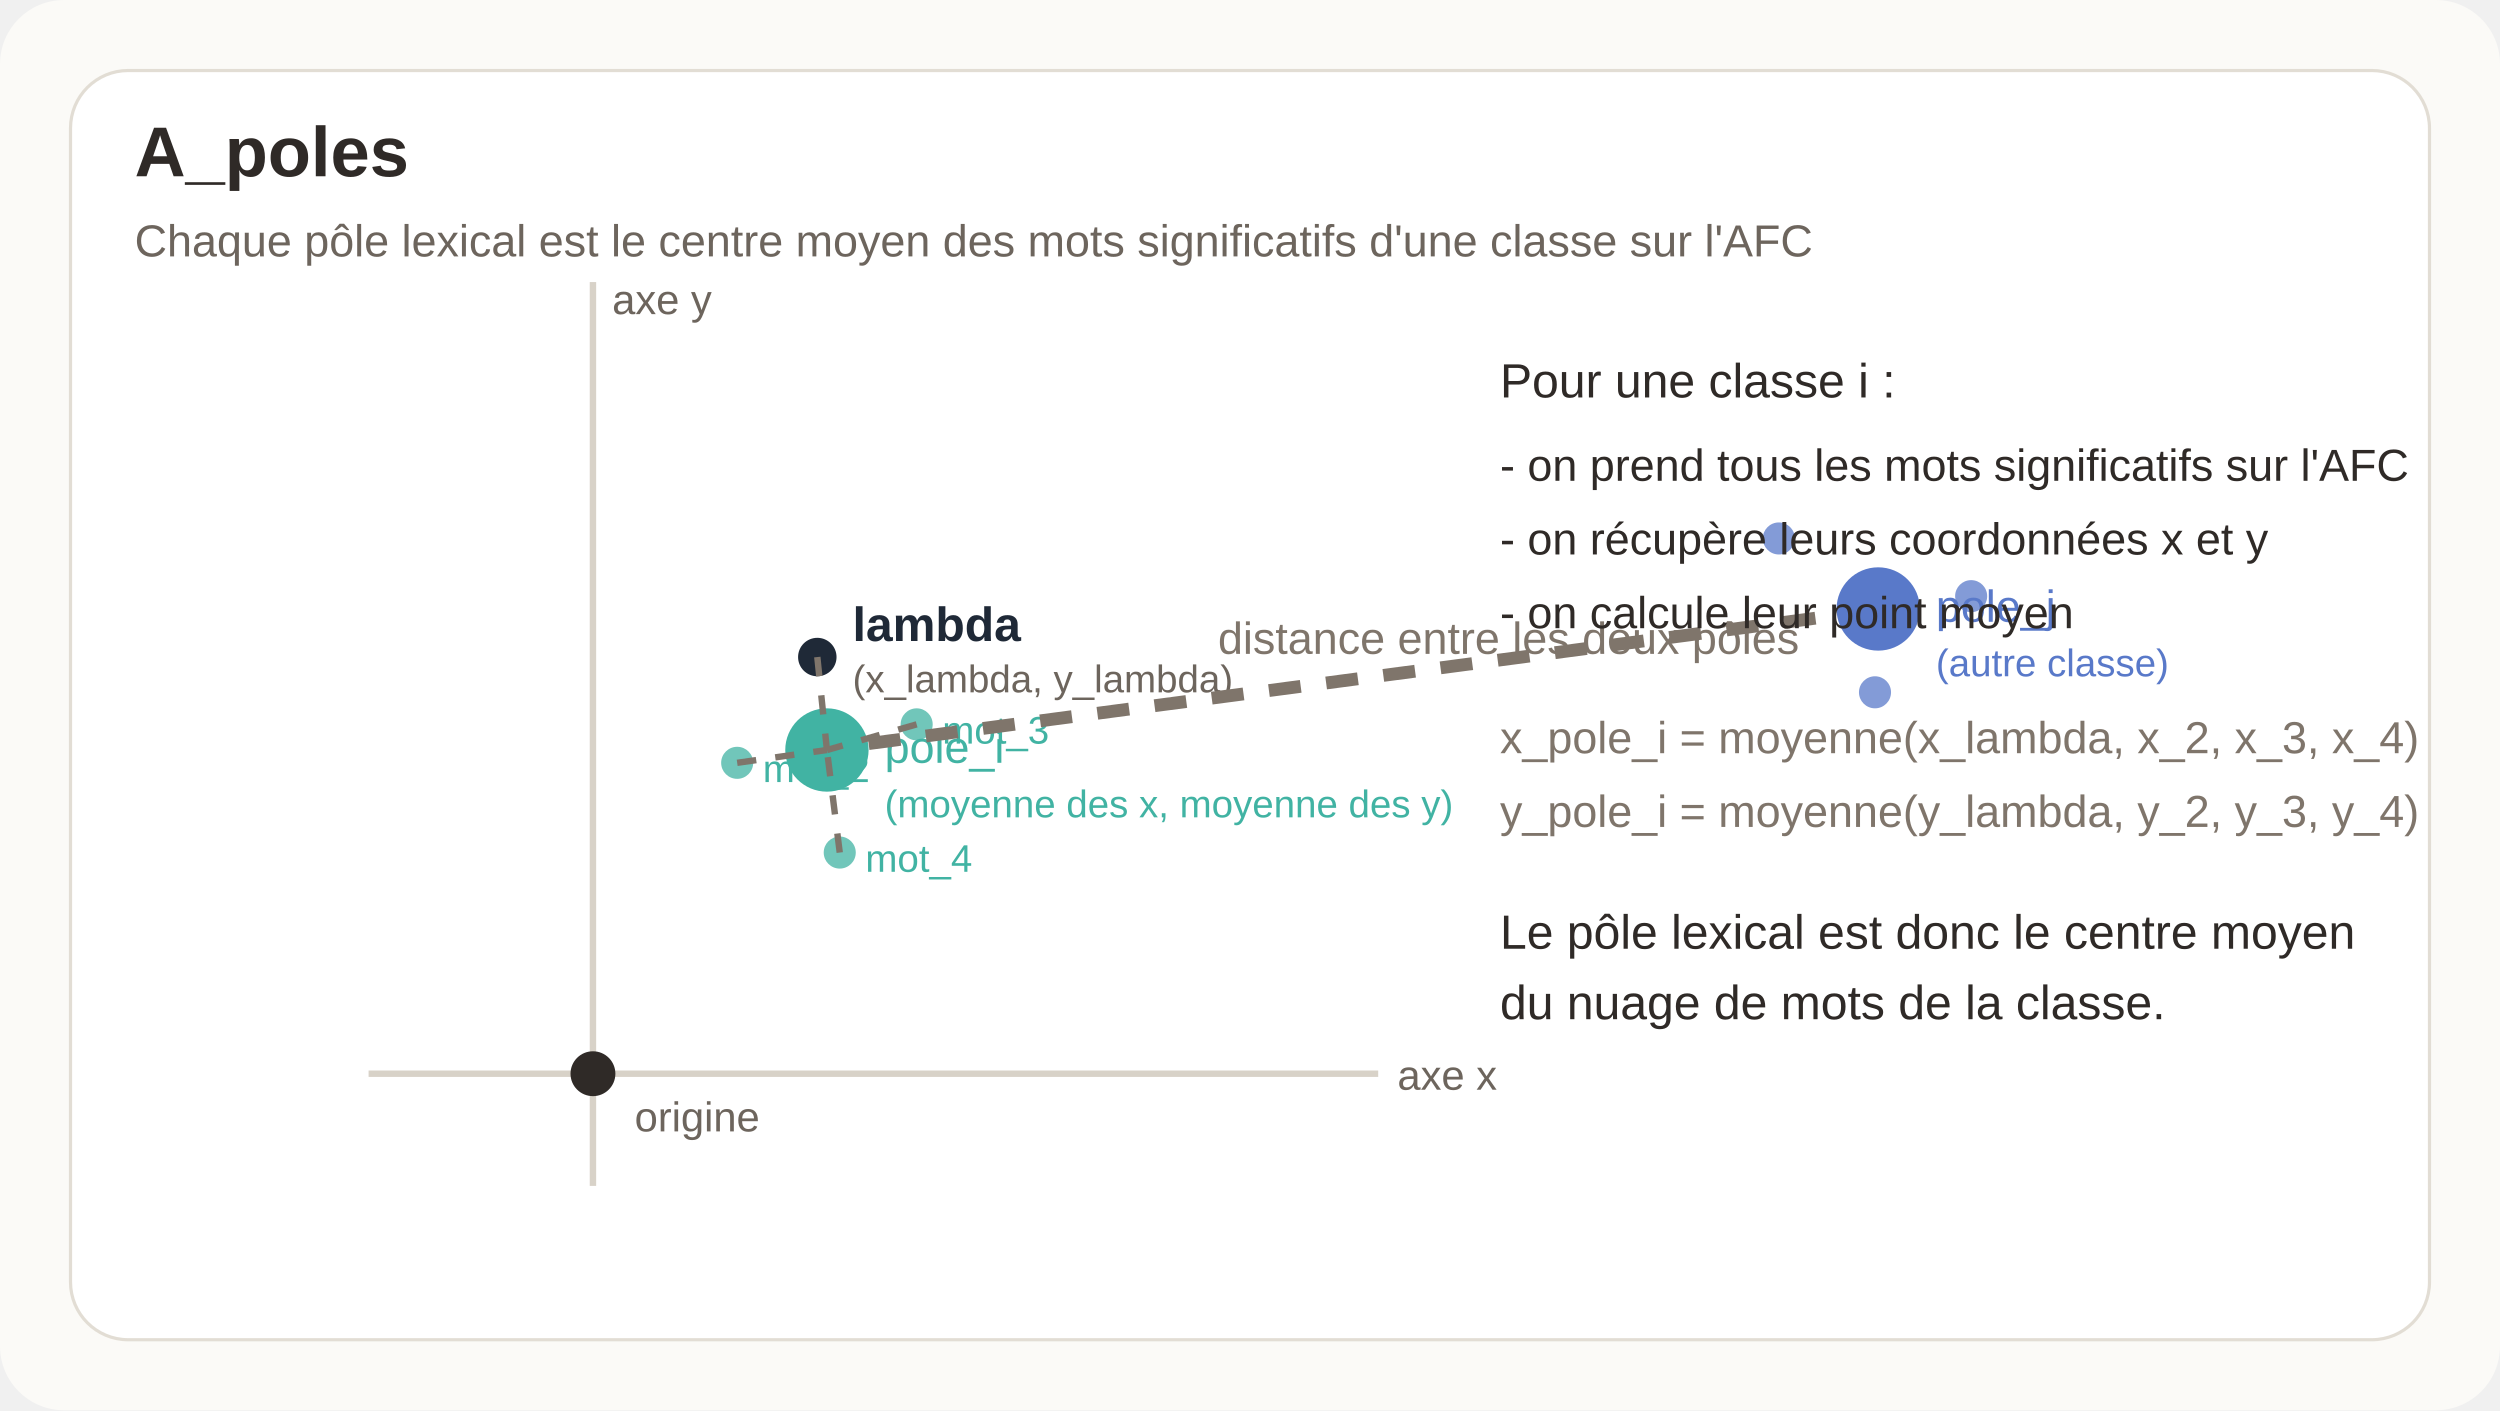
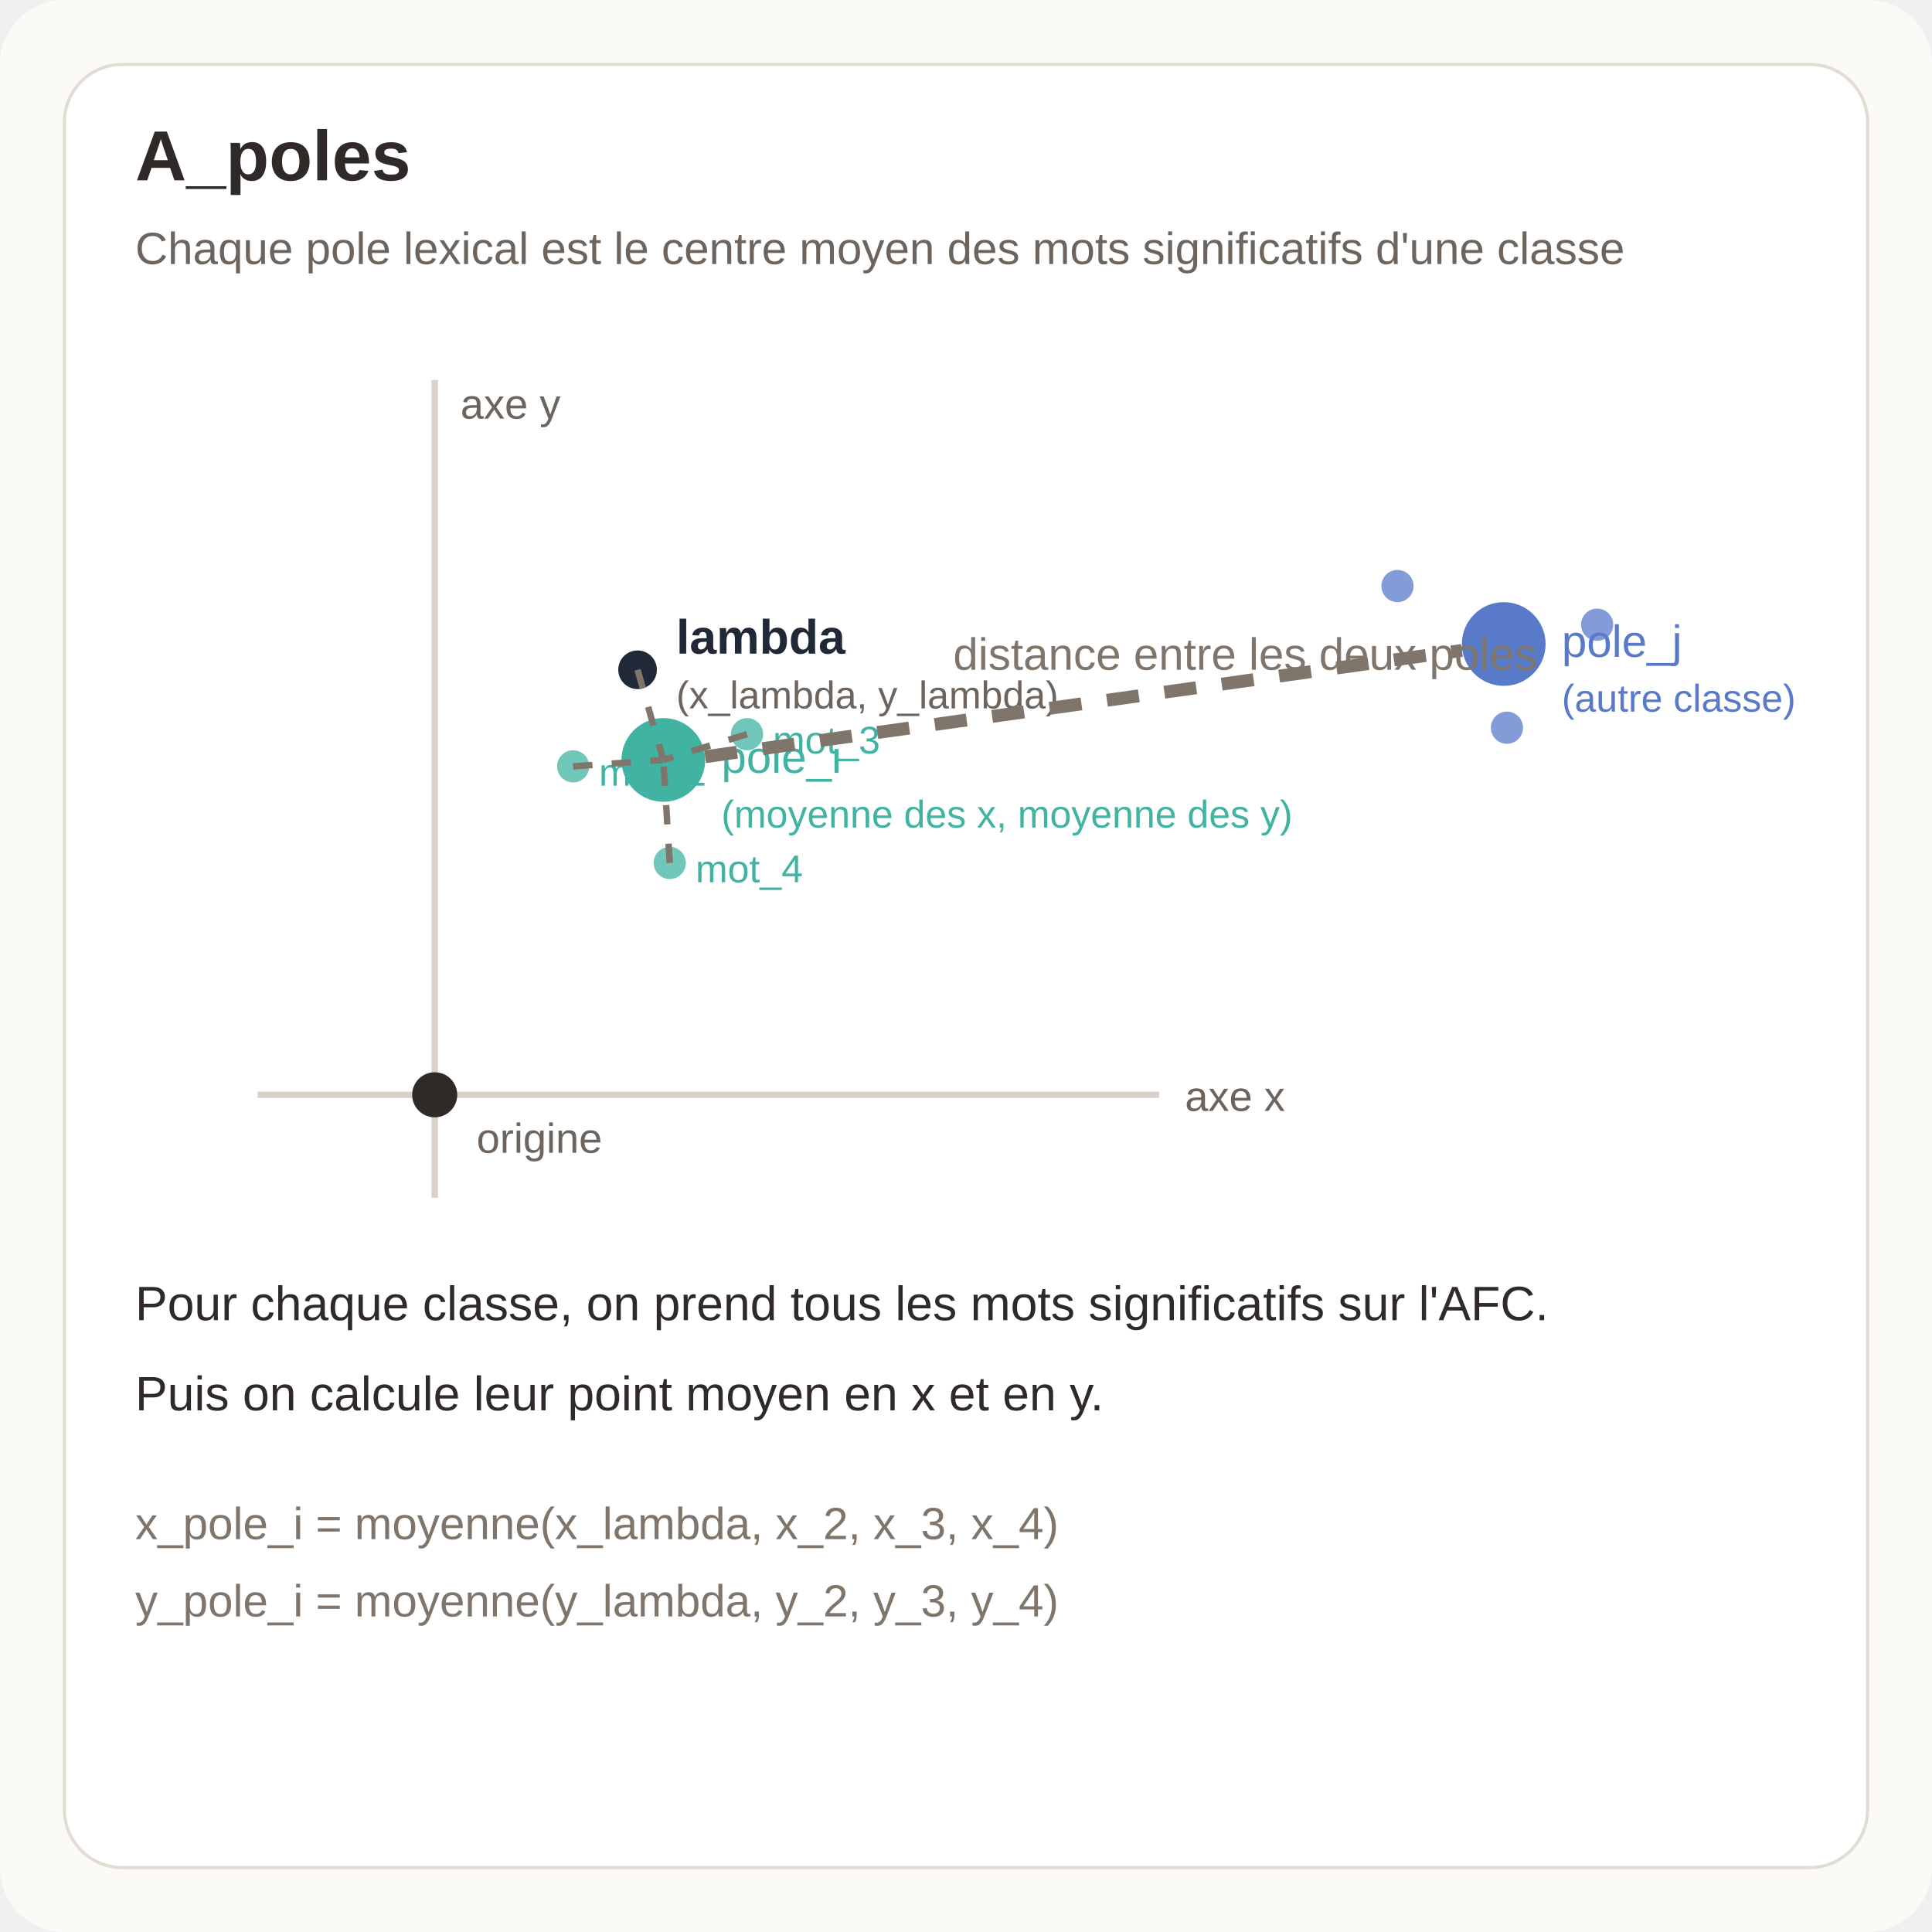
- <svg xmlns="http://www.w3.org/2000/svg" width="780" height="440" viewBox="0 0 780 440" role="img" aria-labelledby="title desc">
-   <rect width="780" height="440" rx="20" fill="#fbfaf7" />
-   <rect x="22" y="22" width="736" height="396" rx="18" fill="#ffffff" stroke="#e2ddd4" />
-   <text x="42" y="55" font-family="Arial, sans-serif" font-size="22" font-weight="700" fill="#2f2a27">A_poles</text>
-   <text x="42" y="80" font-family="Arial, sans-serif" font-size="14" fill="#6d655d">Chaque pôle lexical est le centre moyen des mots significatifs d'une classe sur l'AFC</text>
-   <line x1="115" y1="335" x2="430" y2="335" stroke="#d8d2c8" stroke-width="2" />
-   <line x1="185" y1="370" x2="185" y2="88" stroke="#d8d2c8" stroke-width="2" />
-   <text x="436" y="340" font-family="Arial, sans-serif" font-size="13" fill="#6d655d">axe x</text>
-   <text x="191" y="98" font-family="Arial, sans-serif" font-size="13" fill="#6d655d">axe y</text>
-   <circle cx="185" cy="335" r="7" fill="#2f2a27" />
-   <text x="198" y="353" font-family="Arial, sans-serif" font-size="13" fill="#6d655d">origine</text>
-   <circle cx="255" cy="205" r="6" fill="#1f2937" />
-   <text x="266" y="200" font-family="Arial, sans-serif" font-size="15" font-weight="700" fill="#1f2937">lambda</text>
-   <text x="266" y="216" font-family="Arial, sans-serif" font-size="12" fill="#6d655d">(x_lambda, y_lambda)</text>
-   <circle cx="230" cy="238" r="5" fill="#41b3a3" opacity="0.75" />
-   <text x="238" y="244" font-family="Arial, sans-serif" font-size="12" fill="#41b3a3">mot_2</text>
-   <circle cx="286" cy="226" r="5" fill="#41b3a3" opacity="0.75" />
-   <text x="294" y="232" font-family="Arial, sans-serif" font-size="12" fill="#41b3a3">mot_3</text>
-   <circle cx="262" cy="266" r="5" fill="#41b3a3" opacity="0.75" />
-   <text x="270" y="272" font-family="Arial, sans-serif" font-size="12" fill="#41b3a3">mot_4</text>
-   <circle cx="258" cy="234" r="13" fill="#41b3a3" />
-   <text x="276" y="238" font-family="Arial, sans-serif" font-size="14" fill="#41b3a3">pole_i</text>
-   <text x="276" y="255" font-family="Arial, sans-serif" font-size="12" fill="#41b3a3">(moyenne des x, moyenne des y)</text>
-   <line x1="255" y1="205" x2="258" y2="234" stroke="#7f756b" stroke-width="2" stroke-dasharray="6 6" />
-   <line x1="230" y1="238" x2="258" y2="234" stroke="#7f756b" stroke-width="2" stroke-dasharray="6 6" />
-   <line x1="286" y1="226" x2="258" y2="234" stroke="#7f756b" stroke-width="2" stroke-dasharray="6 6" />
-   <line x1="262" y1="266" x2="258" y2="234" stroke="#7f756b" stroke-width="2" stroke-dasharray="6 6" />
-   <circle cx="555" cy="168" r="5" fill="#5979c9" opacity="0.75" />
-   <circle cx="585" cy="216" r="5" fill="#5979c9" opacity="0.75" />
-   <circle cx="615" cy="186" r="5" fill="#5979c9" opacity="0.75" />
-   <circle cx="586" cy="190" r="13" fill="#5979c9" />
-   <text x="604" y="194" font-family="Arial, sans-serif" font-size="14" fill="#5979c9">pole_j</text>
-   <text x="604" y="211" font-family="Arial, sans-serif" font-size="12" fill="#5979c9">(autre classe)</text>
-   <line x1="271" y1="232" x2="573" y2="192" stroke="#7f756b" stroke-width="4" stroke-dasharray="10 8" />
-   <text x="380" y="204" font-family="Arial, sans-serif" font-size="14" fill="#7f756b">distance entre les deux pôles</text>
-   <text x="468" y="124" font-family="Arial, sans-serif" font-size="15" fill="#2f2a27">Pour une classe i :</text>
-   <text x="468" y="150" font-family="Arial, sans-serif" font-size="14" fill="#2f2a27">- on prend tous les mots significatifs sur l'AFC</text>
-   <text x="468" y="173" font-family="Arial, sans-serif" font-size="14" fill="#2f2a27">- on récupère leurs coordonnées x et y</text>
-   <text x="468" y="196" font-family="Arial, sans-serif" font-size="14" fill="#2f2a27">- on calcule leur point moyen</text>
-   <text x="468" y="235" font-family="Arial, sans-serif" font-size="14" fill="#7f756b">x_pole_i = moyenne(x_lambda, x_2, x_3, x_4)</text>
-   <text x="468" y="258" font-family="Arial, sans-serif" font-size="14" fill="#7f756b">y_pole_i = moyenne(y_lambda, y_2, y_3, y_4)</text>
-   <text x="468" y="296" font-family="Arial, sans-serif" font-size="15" fill="#2f2a27">Le pôle lexical est donc le centre moyen</text>
-   <text x="468" y="318" font-family="Arial, sans-serif" font-size="15" fill="#2f2a27">du nuage de mots de la classe.</text>
+ <svg xmlns="http://www.w3.org/2000/svg" width="600" height="600" viewBox="0 0 600 600" role="img" aria-labelledby="title desc">
+   <rect width="600" height="600" rx="20" fill="#fbfaf7" />
+   <rect x="20" y="20" width="560" height="560" rx="18" fill="#ffffff" stroke="#e2ddd4" />
+   <text x="42" y="56" font-family="Arial, sans-serif" font-size="22" font-weight="700" fill="#2f2a27">A_poles</text>
+   <text x="42" y="82" font-family="Arial, sans-serif" font-size="14" fill="#6d655d">Chaque pole lexical est le centre moyen des mots significatifs d'une classe</text>
+   <line x1="80" y1="340" x2="360" y2="340" stroke="#d8d2c8" stroke-width="2" />
+   <line x1="135" y1="372" x2="135" y2="118" stroke="#d8d2c8" stroke-width="2" />
+   <text x="368" y="345" font-family="Arial, sans-serif" font-size="13" fill="#6d655d">axe x</text>
+   <text x="143" y="130" font-family="Arial, sans-serif" font-size="13" fill="#6d655d">axe y</text>
+   <circle cx="135" cy="340" r="7" fill="#2f2a27" />
+   <text x="148" y="358" font-family="Arial, sans-serif" font-size="13" fill="#6d655d">origine</text>
+   <circle cx="198" cy="208" r="6" fill="#1f2937" />
+   <text x="210" y="203" font-family="Arial, sans-serif" font-size="15" font-weight="700" fill="#1f2937">lambda</text>
+   <text x="210" y="220" font-family="Arial, sans-serif" font-size="12" fill="#6d655d">(x_lambda, y_lambda)</text>
+   <circle cx="178" cy="238" r="5" fill="#41b3a3" opacity="0.75" />
+   <text x="186" y="244" font-family="Arial, sans-serif" font-size="12" fill="#41b3a3">mot_2</text>
+   <circle cx="232" cy="228" r="5" fill="#41b3a3" opacity="0.75" />
+   <text x="240" y="234" font-family="Arial, sans-serif" font-size="12" fill="#41b3a3">mot_3</text>
+   <circle cx="208" cy="268" r="5" fill="#41b3a3" opacity="0.75" />
+   <text x="216" y="274" font-family="Arial, sans-serif" font-size="12" fill="#41b3a3">mot_4</text>
+   <circle cx="206" cy="236" r="13" fill="#41b3a3" />
+   <text x="224" y="240" font-family="Arial, sans-serif" font-size="14" fill="#41b3a3">pole_i</text>
+   <text x="224" y="257" font-family="Arial, sans-serif" font-size="12" fill="#41b3a3">(moyenne des x, moyenne des y)</text>
+   <line x1="198" y1="208" x2="206" y2="236" stroke="#7f756b" stroke-width="2" stroke-dasharray="6 6" />
+   <line x1="178" y1="238" x2="206" y2="236" stroke="#7f756b" stroke-width="2" stroke-dasharray="6 6" />
+   <line x1="232" y1="228" x2="206" y2="236" stroke="#7f756b" stroke-width="2" stroke-dasharray="6 6" />
+   <line x1="208" y1="268" x2="206" y2="236" stroke="#7f756b" stroke-width="2" stroke-dasharray="6 6" />
+   <circle cx="434" cy="182" r="5" fill="#5979c9" opacity="0.75" />
+   <circle cx="468" cy="226" r="5" fill="#5979c9" opacity="0.75" />
+   <circle cx="496" cy="194" r="5" fill="#5979c9" opacity="0.75" />
+   <circle cx="467" cy="200" r="13" fill="#5979c9" />
+   <text x="485" y="204" font-family="Arial, sans-serif" font-size="14" fill="#5979c9">pole_j</text>
+   <text x="485" y="221" font-family="Arial, sans-serif" font-size="12" fill="#5979c9">(autre classe)</text>
+   <line x1="219" y1="235" x2="454" y2="202" stroke="#7f756b" stroke-width="4" stroke-dasharray="10 8" />
+   <text x="296" y="208" font-family="Arial, sans-serif" font-size="14" fill="#7f756b">distance entre les deux poles</text>
+   <text x="42" y="410" font-family="Arial, sans-serif" font-size="15" fill="#2f2a27">Pour chaque classe, on prend tous les mots significatifs sur l'AFC.</text>
+   <text x="42" y="438" font-family="Arial, sans-serif" font-size="15" fill="#2f2a27">Puis on calcule leur point moyen en x et en y.</text>
+   <text x="42" y="478" font-family="Arial, sans-serif" font-size="14" fill="#7f756b">x_pole_i = moyenne(x_lambda, x_2, x_3, x_4)</text>
+   <text x="42" y="502" font-family="Arial, sans-serif" font-size="14" fill="#7f756b">y_pole_i = moyenne(y_lambda, y_2, y_3, y_4)</text>
</svg>
